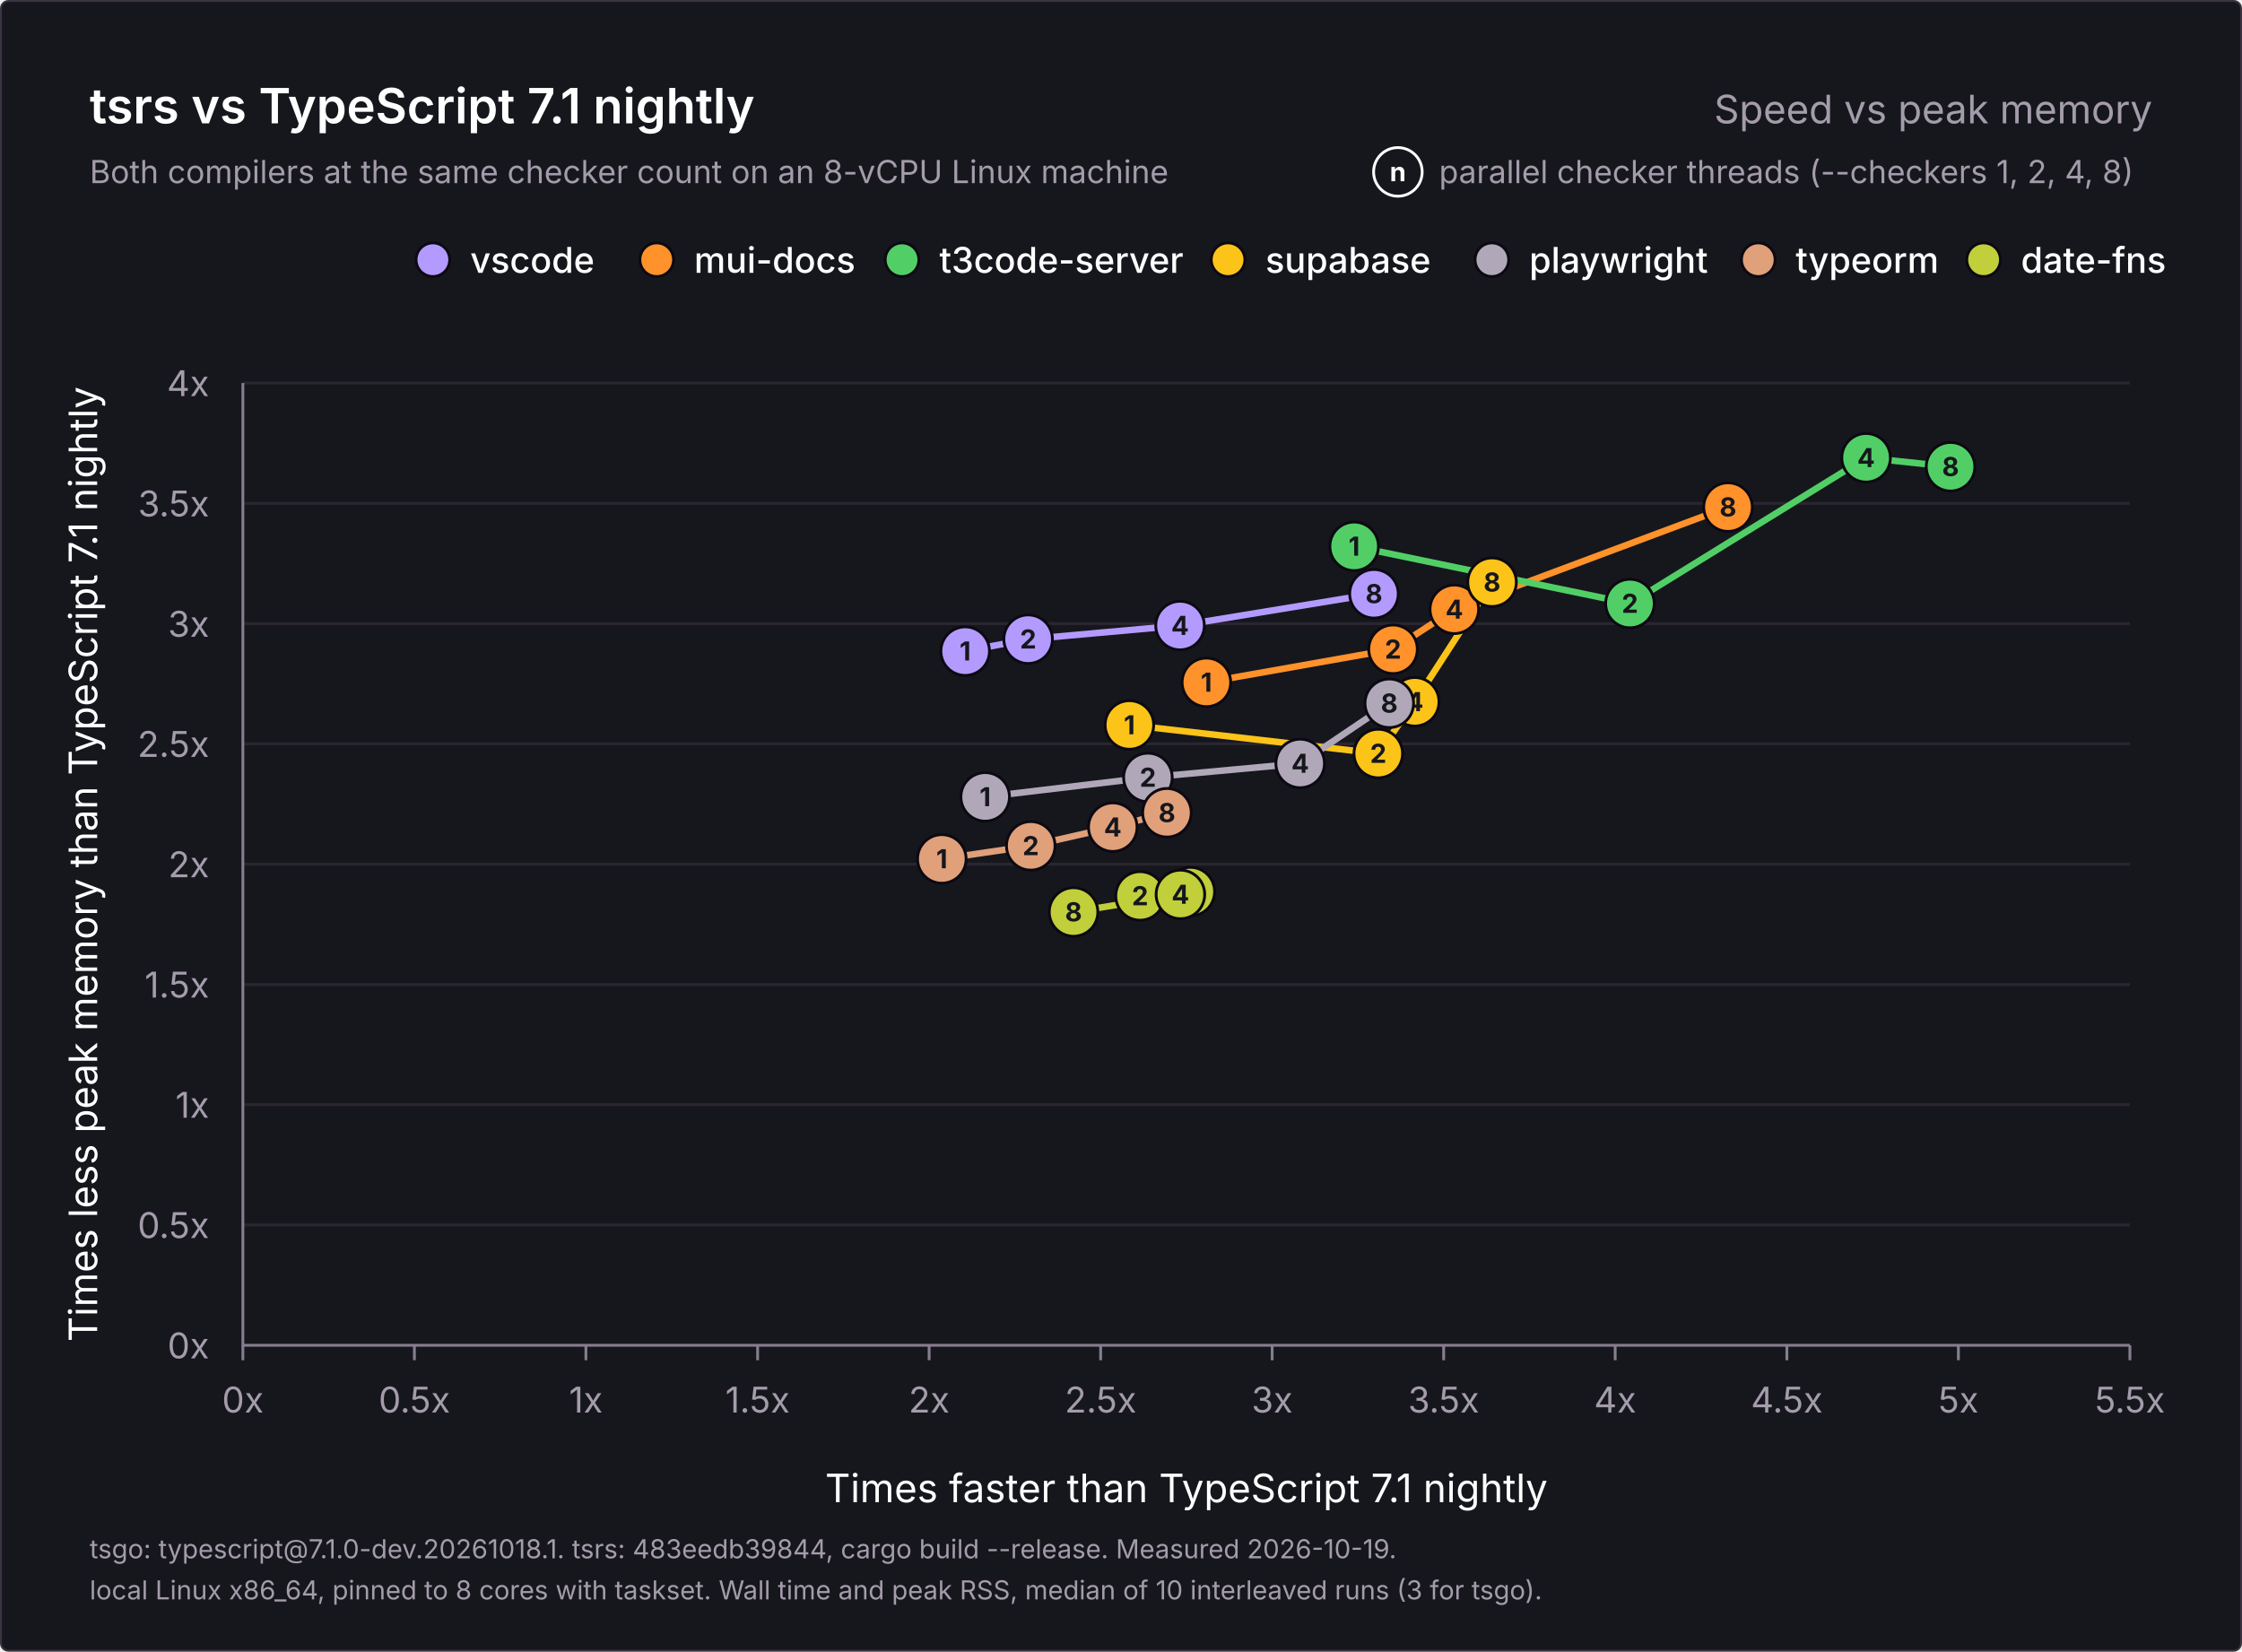
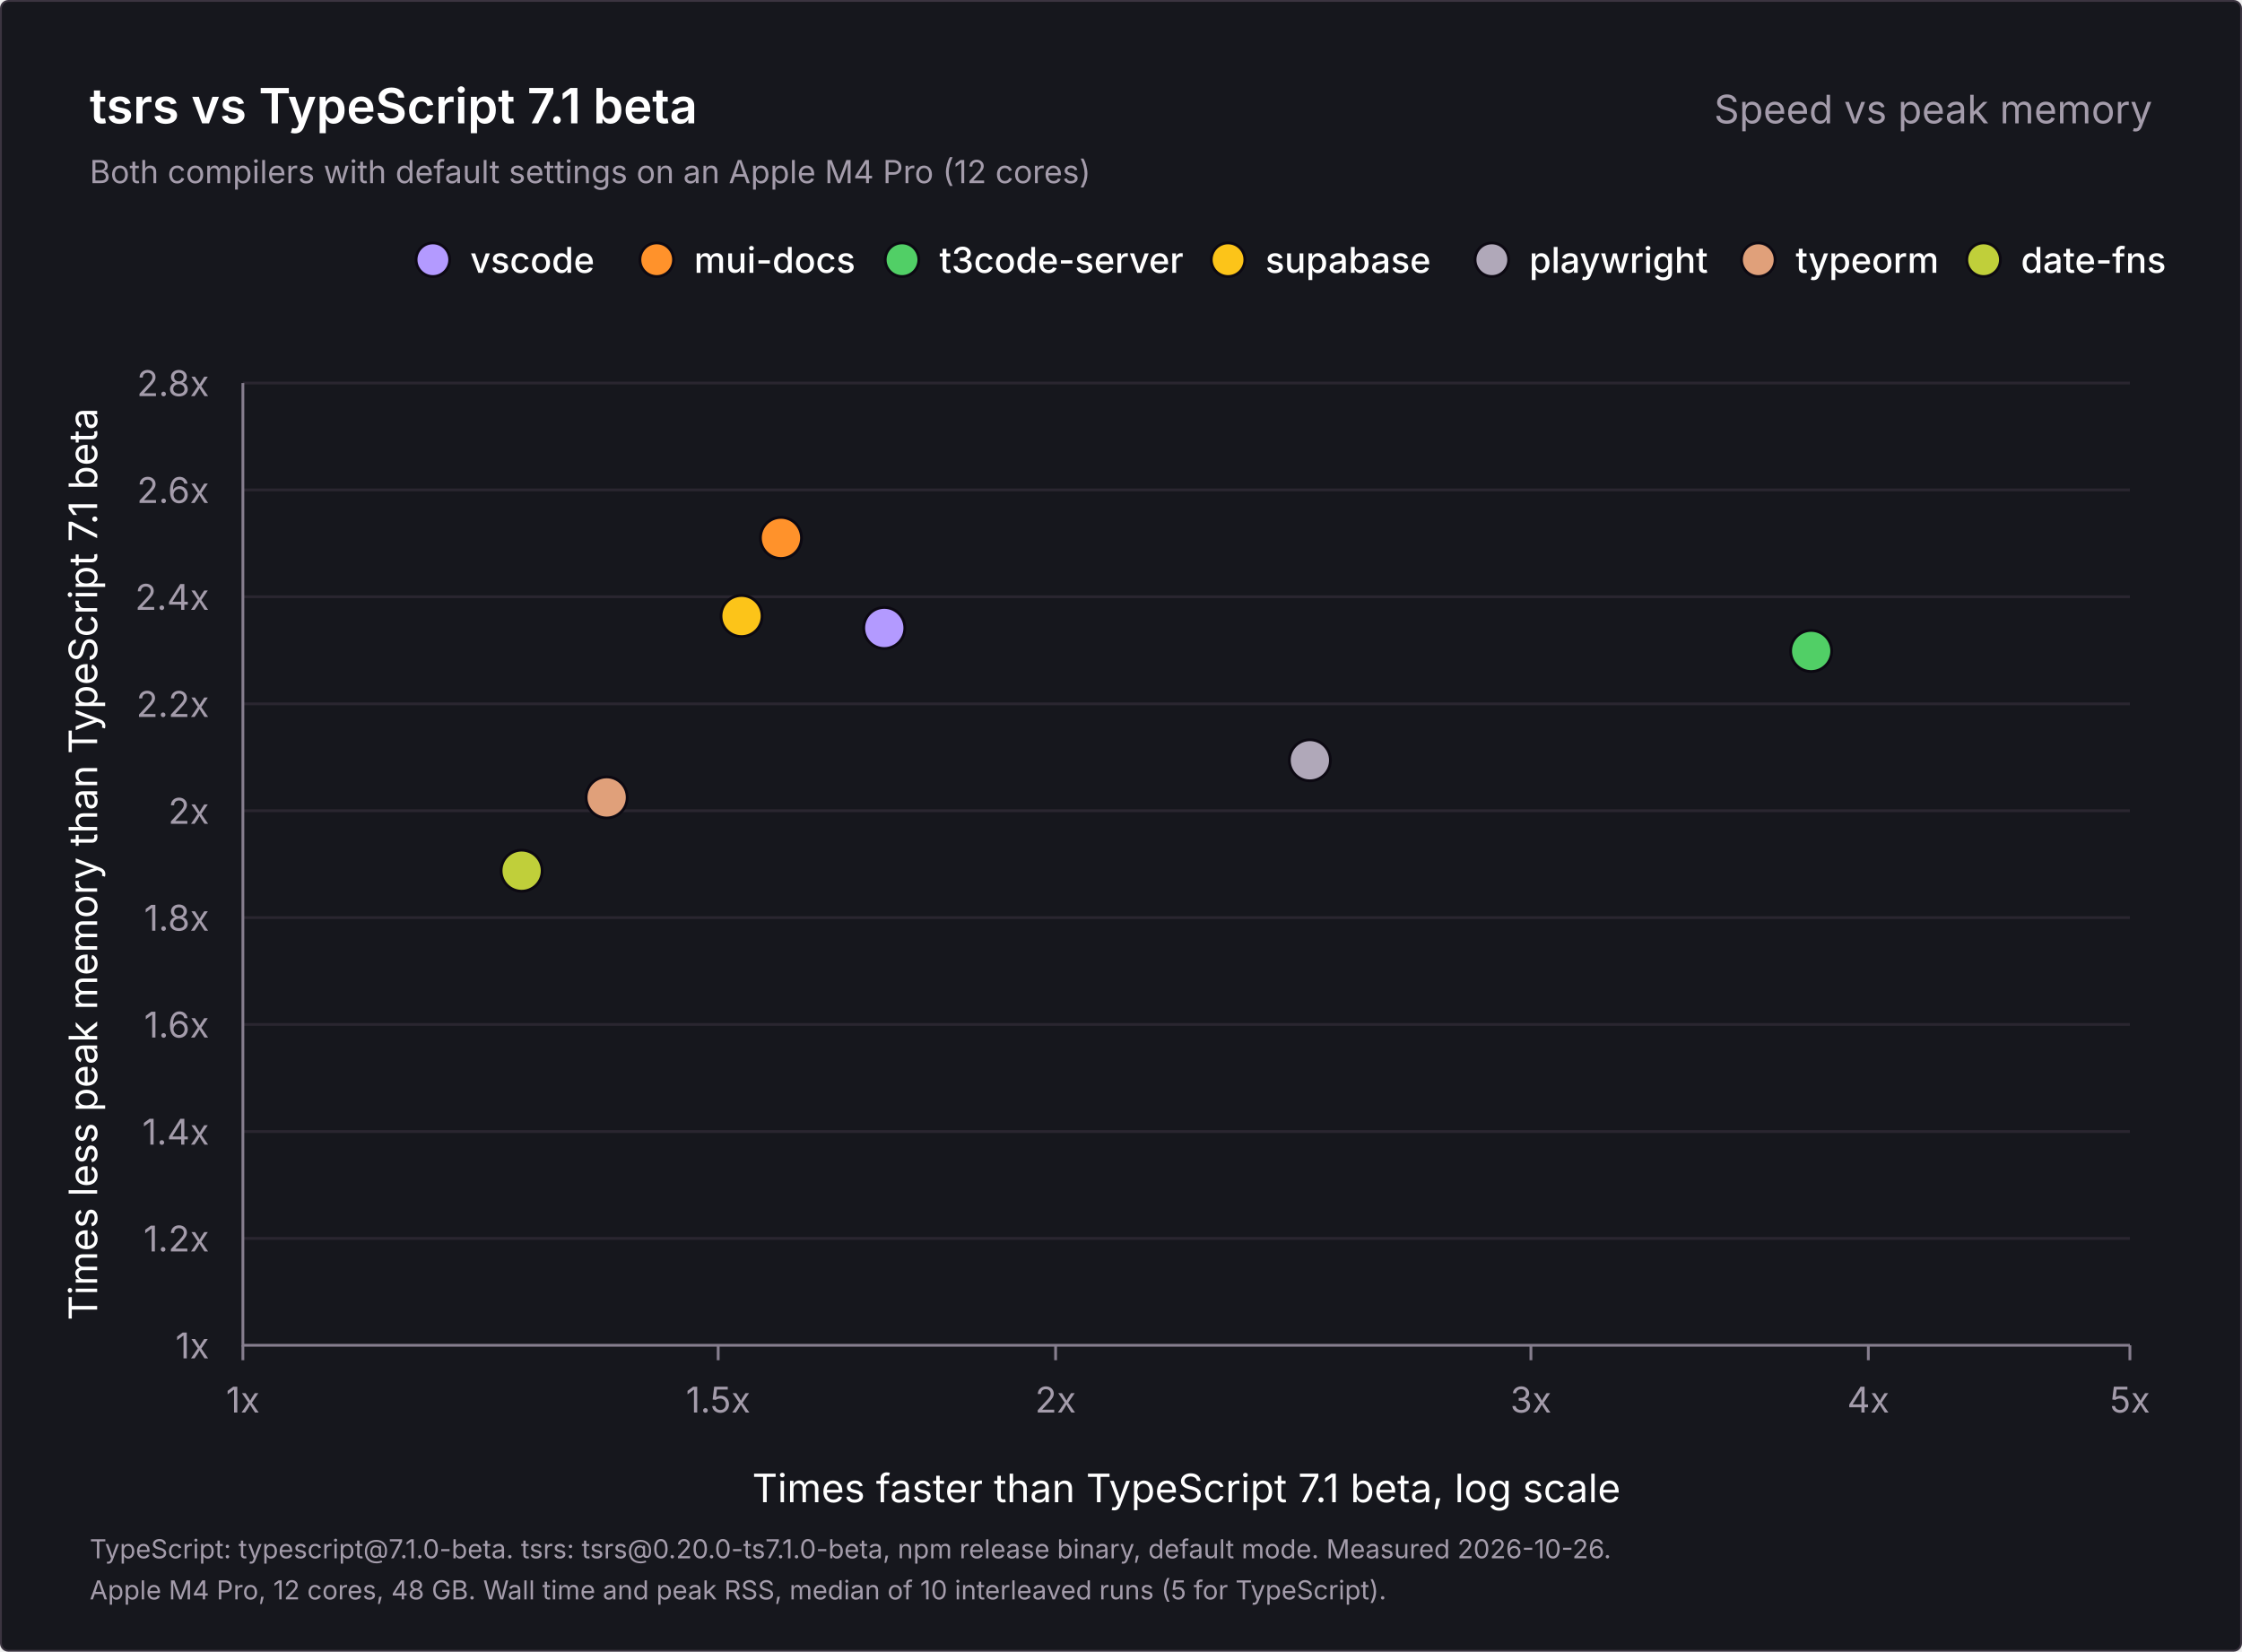
<svg xmlns="http://www.w3.org/2000/svg" width="1200" height="884" viewBox="0 0 1200 884" role="img" aria-labelledby="title description">
  <rect x="0.5" y="0.5" width="1199" height="883" rx="4" fill="#16171d" stroke="#3b3440" />
  <g font-family="Inter, -apple-system, BlinkMacSystemFont, 'Segoe UI', Helvetica, Arial, sans-serif" fill="#ffffff">
-     <text x="48" y="66" font-size="26" font-weight="600">tsrs vs TypeScript 7.1 nightly</text>
+     <text x="48" y="66" font-size="26" font-weight="600">tsrs vs TypeScript 7.1 beta</text>
    <text x="1152" y="66" font-size="21" font-weight="400" fill="#a49cab" text-anchor="end">Speed vs peak memory</text>
-     <text x="48" y="98" font-size="17" font-weight="400" fill="#a49cab">Both compilers at the same checker count on an 8-vCPU Linux machine</text>
-     <g data-role="key">
-       <text x="770.2" y="98" font-size="17" font-weight="400" fill="#a49cab">parallel checker threads (--checkers 1, 2, 4, 8)</text>
-       <circle cx="748.2" cy="92" r="13" fill="#16171d" stroke="#ffffff" stroke-width="1.5" />
-       <text x="748.2" y="97" font-size="14" font-weight="700" fill="#ffffff" text-anchor="middle">n</text>
-     </g>
+     <text x="48" y="98" font-size="17" font-weight="400" fill="#a49cab">Both compilers with default settings on an Apple M4 Pro (12 cores)</text>
    <g data-role="legend">
      <circle cx="1061.7" cy="139" r="9" fill="#c0cf3a" stroke="#0c0912" stroke-width="1.5" />
      <text x="1081.7" y="146" font-size="19" font-weight="500">date-fns</text>
      <circle cx="941.1" cy="139" r="9" fill="#e0a07a" stroke="#0c0912" stroke-width="1.5" />
      <text x="961.1" y="146" font-size="19" font-weight="500">typeorm</text>
      <circle cx="798.5" cy="139" r="9" fill="#b0a8b9" stroke="#0c0912" stroke-width="1.5" />
      <text x="818.5" y="146" font-size="19" font-weight="500">playwright</text>
      <circle cx="657.3" cy="139" r="9" fill="#fcc419" stroke="#0c0912" stroke-width="1.5" />
      <text x="677.3" y="146" font-size="19" font-weight="500">supabase</text>
      <circle cx="482.8" cy="139" r="9" fill="#51cf66" stroke="#0c0912" stroke-width="1.5" />
      <text x="502.8" y="146" font-size="19" font-weight="500">t3code-server</text>
      <circle cx="351.5" cy="139" r="9" fill="#ff922b" stroke="#0c0912" stroke-width="1.5" />
      <text x="371.5" y="146" font-size="19" font-weight="500">mui-docs</text>
      <circle cx="231.7" cy="139" r="9" fill="#b39aff" stroke="#0c0912" stroke-width="1.5" />
      <text x="251.7" y="146" font-size="19" font-weight="500">vscode</text>
    </g>
    <g data-role="grid">
-       <text x="112" y="727.0" font-size="19" font-weight="400" fill="#a49cab" text-anchor="end">0x</text>
-       <line x1="130" y1="655.6" x2="1140" y2="655.6" stroke="#2a2630" stroke-width="1.5" />
-       <text x="112" y="662.6" font-size="19" font-weight="400" fill="#a49cab" text-anchor="end">0.5x</text>
-       <line x1="130" y1="591.2" x2="1140" y2="591.2" stroke="#2a2630" stroke-width="1.5" />
-       <text x="112" y="598.2" font-size="19" font-weight="400" fill="#a49cab" text-anchor="end">1x</text>
-       <line x1="130" y1="526.9" x2="1140" y2="526.9" stroke="#2a2630" stroke-width="1.5" />
-       <text x="112" y="533.9" font-size="19" font-weight="400" fill="#a49cab" text-anchor="end">1.5x</text>
-       <line x1="130" y1="462.5" x2="1140" y2="462.5" stroke="#2a2630" stroke-width="1.5" />
-       <text x="112" y="469.5" font-size="19" font-weight="400" fill="#a49cab" text-anchor="end">2x</text>
-       <line x1="130" y1="398.1" x2="1140" y2="398.1" stroke="#2a2630" stroke-width="1.5" />
-       <text x="112" y="405.1" font-size="19" font-weight="400" fill="#a49cab" text-anchor="end">2.5x</text>
-       <line x1="130" y1="333.8" x2="1140" y2="333.8" stroke="#2a2630" stroke-width="1.5" />
-       <text x="112" y="340.8" font-size="19" font-weight="400" fill="#a49cab" text-anchor="end">3x</text>
-       <line x1="130" y1="269.4" x2="1140" y2="269.4" stroke="#2a2630" stroke-width="1.5" />
-       <text x="112" y="276.4" font-size="19" font-weight="400" fill="#a49cab" text-anchor="end">3.5x</text>
+       <text x="112" y="727.0" font-size="19" font-weight="400" fill="#a49cab" text-anchor="end">1x</text>
+       <line x1="130" y1="662.8" x2="1140" y2="662.8" stroke="#2a2630" stroke-width="1.5" />
+       <text x="112" y="669.8" font-size="19" font-weight="400" fill="#a49cab" text-anchor="end">1.2x</text>
+       <line x1="130" y1="605.6" x2="1140" y2="605.6" stroke="#2a2630" stroke-width="1.5" />
+       <text x="112" y="612.6" font-size="19" font-weight="400" fill="#a49cab" text-anchor="end">1.4x</text>
+       <line x1="130" y1="548.3" x2="1140" y2="548.3" stroke="#2a2630" stroke-width="1.5" />
+       <text x="112" y="555.3" font-size="19" font-weight="400" fill="#a49cab" text-anchor="end">1.6x</text>
+       <line x1="130" y1="491.1" x2="1140" y2="491.1" stroke="#2a2630" stroke-width="1.5" />
+       <text x="112" y="498.1" font-size="19" font-weight="400" fill="#a49cab" text-anchor="end">1.8x</text>
+       <line x1="130" y1="433.9" x2="1140" y2="433.9" stroke="#2a2630" stroke-width="1.5" />
+       <text x="112" y="440.9" font-size="19" font-weight="400" fill="#a49cab" text-anchor="end">2x</text>
+       <line x1="130" y1="376.7" x2="1140" y2="376.7" stroke="#2a2630" stroke-width="1.5" />
+       <text x="112" y="383.7" font-size="19" font-weight="400" fill="#a49cab" text-anchor="end">2.2x</text>
+       <line x1="130" y1="319.4" x2="1140" y2="319.4" stroke="#2a2630" stroke-width="1.5" />
+       <text x="112" y="326.4" font-size="19" font-weight="400" fill="#a49cab" text-anchor="end">2.4x</text>
+       <line x1="130" y1="262.2" x2="1140" y2="262.2" stroke="#2a2630" stroke-width="1.5" />
+       <text x="112" y="269.2" font-size="19" font-weight="400" fill="#a49cab" text-anchor="end">2.6x</text>
      <line x1="130" y1="205.0" x2="1140" y2="205.0" stroke="#2a2630" stroke-width="1.5" />
-       <text x="112" y="212.0" font-size="19" font-weight="400" fill="#a49cab" text-anchor="end">4x</text>
+       <text x="112" y="212.0" font-size="19" font-weight="400" fill="#a49cab" text-anchor="end">2.8x</text>
      <line x1="130.0" y1="720" x2="130.0" y2="728" stroke="#867e8e" stroke-width="1.5" />
-       <text x="130.0" y="756" font-size="19" font-weight="400" fill="#a49cab" text-anchor="middle">0x</text>
-       <line x1="221.8" y1="720" x2="221.8" y2="728" stroke="#867e8e" stroke-width="1.5" />
-       <text x="221.8" y="756" font-size="19" font-weight="400" fill="#a49cab" text-anchor="middle">0.5x</text>
-       <line x1="313.6" y1="720" x2="313.6" y2="728" stroke="#867e8e" stroke-width="1.5" />
-       <text x="313.6" y="756" font-size="19" font-weight="400" fill="#a49cab" text-anchor="middle">1x</text>
-       <line x1="405.5" y1="720" x2="405.5" y2="728" stroke="#867e8e" stroke-width="1.5" />
-       <text x="405.5" y="756" font-size="19" font-weight="400" fill="#a49cab" text-anchor="middle">1.5x</text>
-       <line x1="497.3" y1="720" x2="497.3" y2="728" stroke="#867e8e" stroke-width="1.5" />
-       <text x="497.3" y="756" font-size="19" font-weight="400" fill="#a49cab" text-anchor="middle">2x</text>
-       <line x1="589.1" y1="720" x2="589.1" y2="728" stroke="#867e8e" stroke-width="1.5" />
-       <text x="589.1" y="756" font-size="19" font-weight="400" fill="#a49cab" text-anchor="middle">2.5x</text>
-       <line x1="680.9" y1="720" x2="680.9" y2="728" stroke="#867e8e" stroke-width="1.5" />
-       <text x="680.9" y="756" font-size="19" font-weight="400" fill="#a49cab" text-anchor="middle">3x</text>
-       <line x1="772.7" y1="720" x2="772.7" y2="728" stroke="#867e8e" stroke-width="1.5" />
-       <text x="772.7" y="756" font-size="19" font-weight="400" fill="#a49cab" text-anchor="middle">3.5x</text>
-       <line x1="864.5" y1="720" x2="864.5" y2="728" stroke="#867e8e" stroke-width="1.5" />
-       <text x="864.5" y="756" font-size="19" font-weight="400" fill="#a49cab" text-anchor="middle">4x</text>
-       <line x1="956.4" y1="720" x2="956.4" y2="728" stroke="#867e8e" stroke-width="1.5" />
-       <text x="956.4" y="756" font-size="19" font-weight="400" fill="#a49cab" text-anchor="middle">4.5x</text>
-       <line x1="1048.2" y1="720" x2="1048.2" y2="728" stroke="#867e8e" stroke-width="1.5" />
-       <text x="1048.2" y="756" font-size="19" font-weight="400" fill="#a49cab" text-anchor="middle">5x</text>
+       <text x="130.0" y="756" font-size="19" font-weight="400" fill="#a49cab" text-anchor="middle">1x</text>
+       <line x1="384.4" y1="720" x2="384.4" y2="728" stroke="#867e8e" stroke-width="1.5" />
+       <text x="384.4" y="756" font-size="19" font-weight="400" fill="#a49cab" text-anchor="middle">1.5x</text>
+       <line x1="565.0" y1="720" x2="565.0" y2="728" stroke="#867e8e" stroke-width="1.5" />
+       <text x="565.0" y="756" font-size="19" font-weight="400" fill="#a49cab" text-anchor="middle">2x</text>
+       <line x1="819.4" y1="720" x2="819.4" y2="728" stroke="#867e8e" stroke-width="1.5" />
+       <text x="819.4" y="756" font-size="19" font-weight="400" fill="#a49cab" text-anchor="middle">3x</text>
+       <line x1="1000.0" y1="720" x2="1000.0" y2="728" stroke="#867e8e" stroke-width="1.5" />
+       <text x="1000.0" y="756" font-size="19" font-weight="400" fill="#a49cab" text-anchor="middle">4x</text>
      <line x1="1140.0" y1="720" x2="1140.0" y2="728" stroke="#867e8e" stroke-width="1.5" />
-       <text x="1140.0" y="756" font-size="19" font-weight="400" fill="#a49cab" text-anchor="middle">5.5x</text>
+       <text x="1140.0" y="756" font-size="19" font-weight="400" fill="#a49cab" text-anchor="middle">5x</text>
      <path d="M130 205V720H1140" fill="none" stroke="#867e8e" stroke-width="1.5" />
-       <text x="635.0" y="804" font-size="21" font-weight="400" text-anchor="middle">Times faster than TypeScript 7.1 nightly</text>
-       <text x="0" y="0" font-size="21" font-weight="400" text-anchor="middle" transform="translate(52 462.5) rotate(-90)">Times less peak memory than TypeScript 7.1 nightly</text>
+       <text x="635" y="804" font-size="21" font-weight="400" text-anchor="middle">Times faster than TypeScript 7.1 beta, log scale</text>
+       <text x="0" y="0" font-size="21" font-weight="400" text-anchor="middle" transform="translate(52 462.5) rotate(-90)">Times less peak memory than TypeScript 7.1 beta</text>
    </g>
    <g data-role="points">
-       <polyline data-project="vscode" fill="none" stroke="#b39aff" stroke-width="3.5" stroke-linejoin="round" stroke-linecap="round" points="516.6,348.5 550.3,342.1 631.6,334.8 735.4,317.8" />
-       <polyline data-project="mui-docs" fill="none" stroke="#ff922b" stroke-width="3.5" stroke-linejoin="round" stroke-linecap="round" points="645.7,365.2 745.6,347.5 778.4,326.1 924.9,271.4" />
-       <polyline data-project="t3code-server" fill="none" stroke="#51cf66" stroke-width="3.5" stroke-linejoin="round" stroke-linecap="round" points="724.8,292.4 872.4,323.0 998.8,245.0 1044.0,249.8" />
-       <polyline data-project="supabase-studio" fill="none" stroke="#fcc419" stroke-width="3.5" stroke-linejoin="round" stroke-linecap="round" points="604.5,388.0 737.7,403.3 757.2,375.6 798.6,311.6" />
-       <polyline data-project="playwright" fill="none" stroke="#b0a8b9" stroke-width="3.5" stroke-linejoin="round" stroke-linecap="round" points="527.3,426.5 614.4,416.1 695.9,408.6 743.6,376.4" />
-       <polyline data-project="typeorm" fill="none" stroke="#e0a07a" stroke-width="3.5" stroke-linejoin="round" stroke-linecap="round" points="504.1,459.7 551.7,452.7 595.6,442.7 624.6,435.0" />
-       <polyline data-project="date-fns" fill="none" stroke="#c0cf3a" stroke-width="3.5" stroke-linejoin="round" stroke-linecap="round" points="637.1,477.2 610.2,479.5 631.8,478.7 574.6,488.1" />
      <g data-project="vscode">
-         <circle data-checkers="1" data-speedup="2.10513" data-memory="2.88517" cx="516.6" cy="348.5" r="13" fill="#b39aff" stroke="#0c0912" stroke-width="1.5" />
-         <text x="516.6" y="353.5" font-size="14" font-weight="700" fill="#16171d" text-anchor="middle">1</text>
-         <circle data-checkers="2" data-speedup="2.289" data-memory="2.93544" cx="550.3" cy="342.1" r="13" fill="#b39aff" stroke="#0c0912" stroke-width="1.5" />
-         <text x="550.3" y="347.1" font-size="14" font-weight="700" fill="#16171d" text-anchor="middle">2</text>
-         <circle data-checkers="4" data-speedup="2.73153" data-memory="2.99209" cx="631.6" cy="334.8" r="13" fill="#b39aff" stroke="#0c0912" stroke-width="1.5" />
-         <text x="631.6" y="339.8" font-size="14" font-weight="700" fill="#16171d" text-anchor="middle">4</text>
-         <circle data-checkers="8" data-speedup="3.29692" data-memory="3.12386" cx="735.4" cy="317.8" r="13" fill="#b39aff" stroke="#0c0912" stroke-width="1.5" />
-         <text x="735.4" y="322.8" font-size="14" font-weight="700" fill="#16171d" text-anchor="middle">8</text>
+         <circle data-checkers="default" data-speedup="1.72818" data-memory="2.34183" cx="473.3" cy="336.1" r="11" fill="#b39aff" stroke="#0c0912" stroke-width="1.5" />
      </g>
      <g data-project="mui-docs">
-         <circle data-checkers="1" data-speedup="2.80833" data-memory="2.75598" cx="645.7" cy="365.2" r="13" fill="#ff922b" stroke="#0c0912" stroke-width="1.5" />
-         <text x="645.7" y="370.2" font-size="14" font-weight="700" fill="#16171d" text-anchor="middle">1</text>
-         <circle data-checkers="2" data-speedup="3.35227" data-memory="2.89354" cx="745.6" cy="347.5" r="13" fill="#ff922b" stroke="#0c0912" stroke-width="1.5" />
-         <text x="745.6" y="352.5" font-size="14" font-weight="700" fill="#16171d" text-anchor="middle">2</text>
-         <circle data-checkers="4" data-speedup="3.53114" data-memory="3.05952" cx="778.4" cy="326.1" r="13" fill="#ff922b" stroke="#0c0912" stroke-width="1.5" />
-         <text x="778.4" y="331.1" font-size="14" font-weight="700" fill="#16171d" text-anchor="middle">4</text>
-         <circle data-checkers="8" data-speedup="4.32862" data-memory="3.48441" cx="924.9" cy="271.4" r="13" fill="#ff922b" stroke="#0c0912" stroke-width="1.5" />
-         <text x="924.9" y="276.4" font-size="14" font-weight="700" fill="#16171d" text-anchor="middle">8</text>
+         <circle data-checkers="default" data-speedup="1.58248" data-memory="2.51035" cx="418.0" cy="287.9" r="11" fill="#ff922b" stroke="#0c0912" stroke-width="1.5" />
      </g>
      <g data-project="t3code-server">
-         <circle data-checkers="1" data-speedup="3.23891" data-memory="3.32122" cx="724.8" cy="292.4" r="13" fill="#51cf66" stroke="#0c0912" stroke-width="1.5" />
-         <text x="724.8" y="297.4" font-size="14" font-weight="700" fill="#16171d" text-anchor="middle">1</text>
-         <circle data-checkers="2" data-speedup="4.04289" data-memory="3.08312" cx="872.4" cy="323.0" r="13" fill="#51cf66" stroke="#0c0912" stroke-width="1.5" />
-         <text x="872.4" y="328.0" font-size="14" font-weight="700" fill="#16171d" text-anchor="middle">2</text>
-         <circle data-checkers="4" data-speedup="4.7313" data-memory="3.68938" cx="998.8" cy="245.0" r="13" fill="#51cf66" stroke="#0c0912" stroke-width="1.5" />
-         <text x="998.8" y="250.0" font-size="14" font-weight="700" fill="#16171d" text-anchor="middle">4</text>
-         <circle data-checkers="8" data-speedup="4.97701" data-memory="3.65194" cx="1044.0" cy="249.8" r="13" fill="#51cf66" stroke="#0c0912" stroke-width="1.5" />
-         <text x="1044.0" y="254.8" font-size="14" font-weight="700" fill="#16171d" text-anchor="middle">8</text>
+         <circle data-checkers="default" data-speedup="3.80972" data-memory="2.29877" cx="969.4" cy="348.4" r="11" fill="#51cf66" stroke="#0c0912" stroke-width="1.5" />
      </g>
      <g data-project="supabase-studio">
-         <circle data-checkers="1" data-speedup="2.58388" data-memory="2.57853" cx="604.5" cy="388.0" r="13" fill="#fcc419" stroke="#0c0912" stroke-width="1.5" />
-         <text x="604.5" y="393.0" font-size="14" font-weight="700" fill="#16171d" text-anchor="middle">1</text>
-         <circle data-checkers="2" data-speedup="3.30899" data-memory="2.45989" cx="737.7" cy="403.3" r="13" fill="#fcc419" stroke="#0c0912" stroke-width="1.5" />
-         <text x="737.7" y="408.3" font-size="14" font-weight="700" fill="#16171d" text-anchor="middle">2</text>
-         <circle data-checkers="4" data-speedup="3.41565" data-memory="2.67505" cx="757.2" cy="375.6" r="13" fill="#fcc419" stroke="#0c0912" stroke-width="1.5" />
-         <text x="757.2" y="380.6" font-size="14" font-weight="700" fill="#16171d" text-anchor="middle">4</text>
-         <circle data-checkers="8" data-speedup="3.64073" data-memory="3.17204" cx="798.6" cy="311.6" r="13" fill="#fcc419" stroke="#0c0912" stroke-width="1.5" />
-         <text x="798.6" y="316.6" font-size="14" font-weight="700" fill="#16171d" text-anchor="middle">8</text>
+         <circle data-checkers="default" data-speedup="1.53015" data-memory="2.3641" cx="396.9" cy="329.7" r="11" fill="#fcc419" stroke="#0c0912" stroke-width="1.5" />
      </g>
      <g data-project="playwright">
-         <circle data-checkers="1" data-speedup="2.16361" data-memory="2.27954" cx="527.3" cy="426.5" r="13" fill="#b0a8b9" stroke="#0c0912" stroke-width="1.5" />
-         <text x="527.3" y="431.5" font-size="14" font-weight="700" fill="#16171d" text-anchor="middle">1</text>
-         <circle data-checkers="2" data-speedup="2.63804" data-memory="2.36077" cx="614.4" cy="416.1" r="13" fill="#b0a8b9" stroke="#0c0912" stroke-width="1.5" />
-         <text x="614.4" y="421.1" font-size="14" font-weight="700" fill="#16171d" text-anchor="middle">2</text>
-         <circle data-checkers="4" data-speedup="3.0815" data-memory="2.41899" cx="695.9" cy="408.6" r="13" fill="#b0a8b9" stroke="#0c0912" stroke-width="1.5" />
-         <text x="695.9" y="413.6" font-size="14" font-weight="700" fill="#16171d" text-anchor="middle">4</text>
-         <circle data-checkers="8" data-speedup="3.34164" data-memory="2.6691" cx="743.6" cy="376.4" r="13" fill="#b0a8b9" stroke="#0c0912" stroke-width="1.5" />
-         <text x="743.6" y="381.4" font-size="14" font-weight="700" fill="#16171d" text-anchor="middle">8</text>
+         <circle data-checkers="default" data-speedup="2.48449" data-memory="2.09431" cx="701.1" cy="406.9" r="11" fill="#b0a8b9" stroke="#0c0912" stroke-width="1.5" />
      </g>
      <g data-project="typeorm">
-         <circle data-checkers="1" data-speedup="2.03739" data-memory="2.02204" cx="504.1" cy="459.7" r="13" fill="#e0a07a" stroke="#0c0912" stroke-width="1.5" />
-         <text x="504.1" y="464.7" font-size="14" font-weight="700" fill="#16171d" text-anchor="middle">1</text>
-         <circle data-checkers="2" data-speedup="2.2966" data-memory="2.07634" cx="551.7" cy="452.7" r="13" fill="#e0a07a" stroke="#0c0912" stroke-width="1.5" />
-         <text x="551.7" y="457.7" font-size="14" font-weight="700" fill="#16171d" text-anchor="middle">2</text>
-         <circle data-checkers="4" data-speedup="2.53571" data-memory="2.15407" cx="595.6" cy="442.7" r="13" fill="#e0a07a" stroke="#0c0912" stroke-width="1.5" />
-         <text x="595.6" y="447.7" font-size="14" font-weight="700" fill="#16171d" text-anchor="middle">4</text>
-         <circle data-checkers="8" data-speedup="2.69351" data-memory="2.21353" cx="624.6" cy="435.0" r="13" fill="#e0a07a" stroke="#0c0912" stroke-width="1.5" />
-         <text x="624.6" y="440.0" font-size="14" font-weight="700" fill="#16171d" text-anchor="middle">8</text>
+         <circle data-checkers="default" data-speedup="1.36382" data-memory="2.02484" cx="324.7" cy="426.8" r="11" fill="#e0a07a" stroke="#0c0912" stroke-width="1.5" />
      </g>
      <g data-project="date-fns">
-         <circle data-checkers="1" data-speedup="2.76147" data-memory="1.88611" cx="637.1" cy="477.2" r="13" fill="#c0cf3a" stroke="#0c0912" stroke-width="1.5" />
-         <text x="637.1" y="482.2" font-size="14" font-weight="700" fill="#16171d" text-anchor="middle">1</text>
-         <circle data-checkers="2" data-speedup="2.61468" data-memory="1.86758" cx="610.2" cy="479.5" r="13" fill="#c0cf3a" stroke="#0c0912" stroke-width="1.5" />
-         <text x="610.2" y="484.5" font-size="14" font-weight="700" fill="#16171d" text-anchor="middle">2</text>
-         <circle data-checkers="4" data-speedup="2.73239" data-memory="1.87444" cx="631.8" cy="478.7" r="13" fill="#c0cf3a" stroke="#0c0912" stroke-width="1.5" />
-         <text x="631.8" y="483.7" font-size="14" font-weight="700" fill="#16171d" text-anchor="middle">4</text>
-         <circle data-checkers="8" data-speedup="2.42105" data-memory="1.8011" cx="574.6" cy="488.1" r="13" fill="#c0cf3a" stroke="#0c0912" stroke-width="1.5" />
-         <text x="574.6" y="493.1" font-size="14" font-weight="700" fill="#16171d" text-anchor="middle">8</text>
+         <circle data-checkers="default" data-speedup="1.26839" data-memory="1.88759" cx="279.2" cy="466.0" r="11" fill="#c0cf3a" stroke="#0c0912" stroke-width="1.5" />
      </g>
    </g>
-     <text x="48" y="834" font-size="14" font-weight="400" fill="#a49cab">tsgo: typescript@7.1.0-dev.20261018.1. tsrs: 483eedb39844, cargo build --release. Measured 2026-10-19.</text>
-     <text x="48" y="856" font-size="14" font-weight="400" fill="#a49cab">local Linux x86_64, pinned to 8 cores with taskset. Wall time and peak RSS, median of 10 interleaved runs (3 for tsgo).</text>
+     <text x="48" y="834" font-size="14" font-weight="400" fill="#a49cab">TypeScript: typescript@7.1.0-beta. tsrs: tsrs@0.20.0-ts7.1.0-beta, npm release binary, default mode. Measured 2026-10-26.</text>
+     <text x="48" y="856" font-size="14" font-weight="400" fill="#a49cab">Apple M4 Pro, 12 cores, 48 GB. Wall time and peak RSS, median of 10 interleaved runs (5 for TypeScript).</text>
  </g>
</svg>
